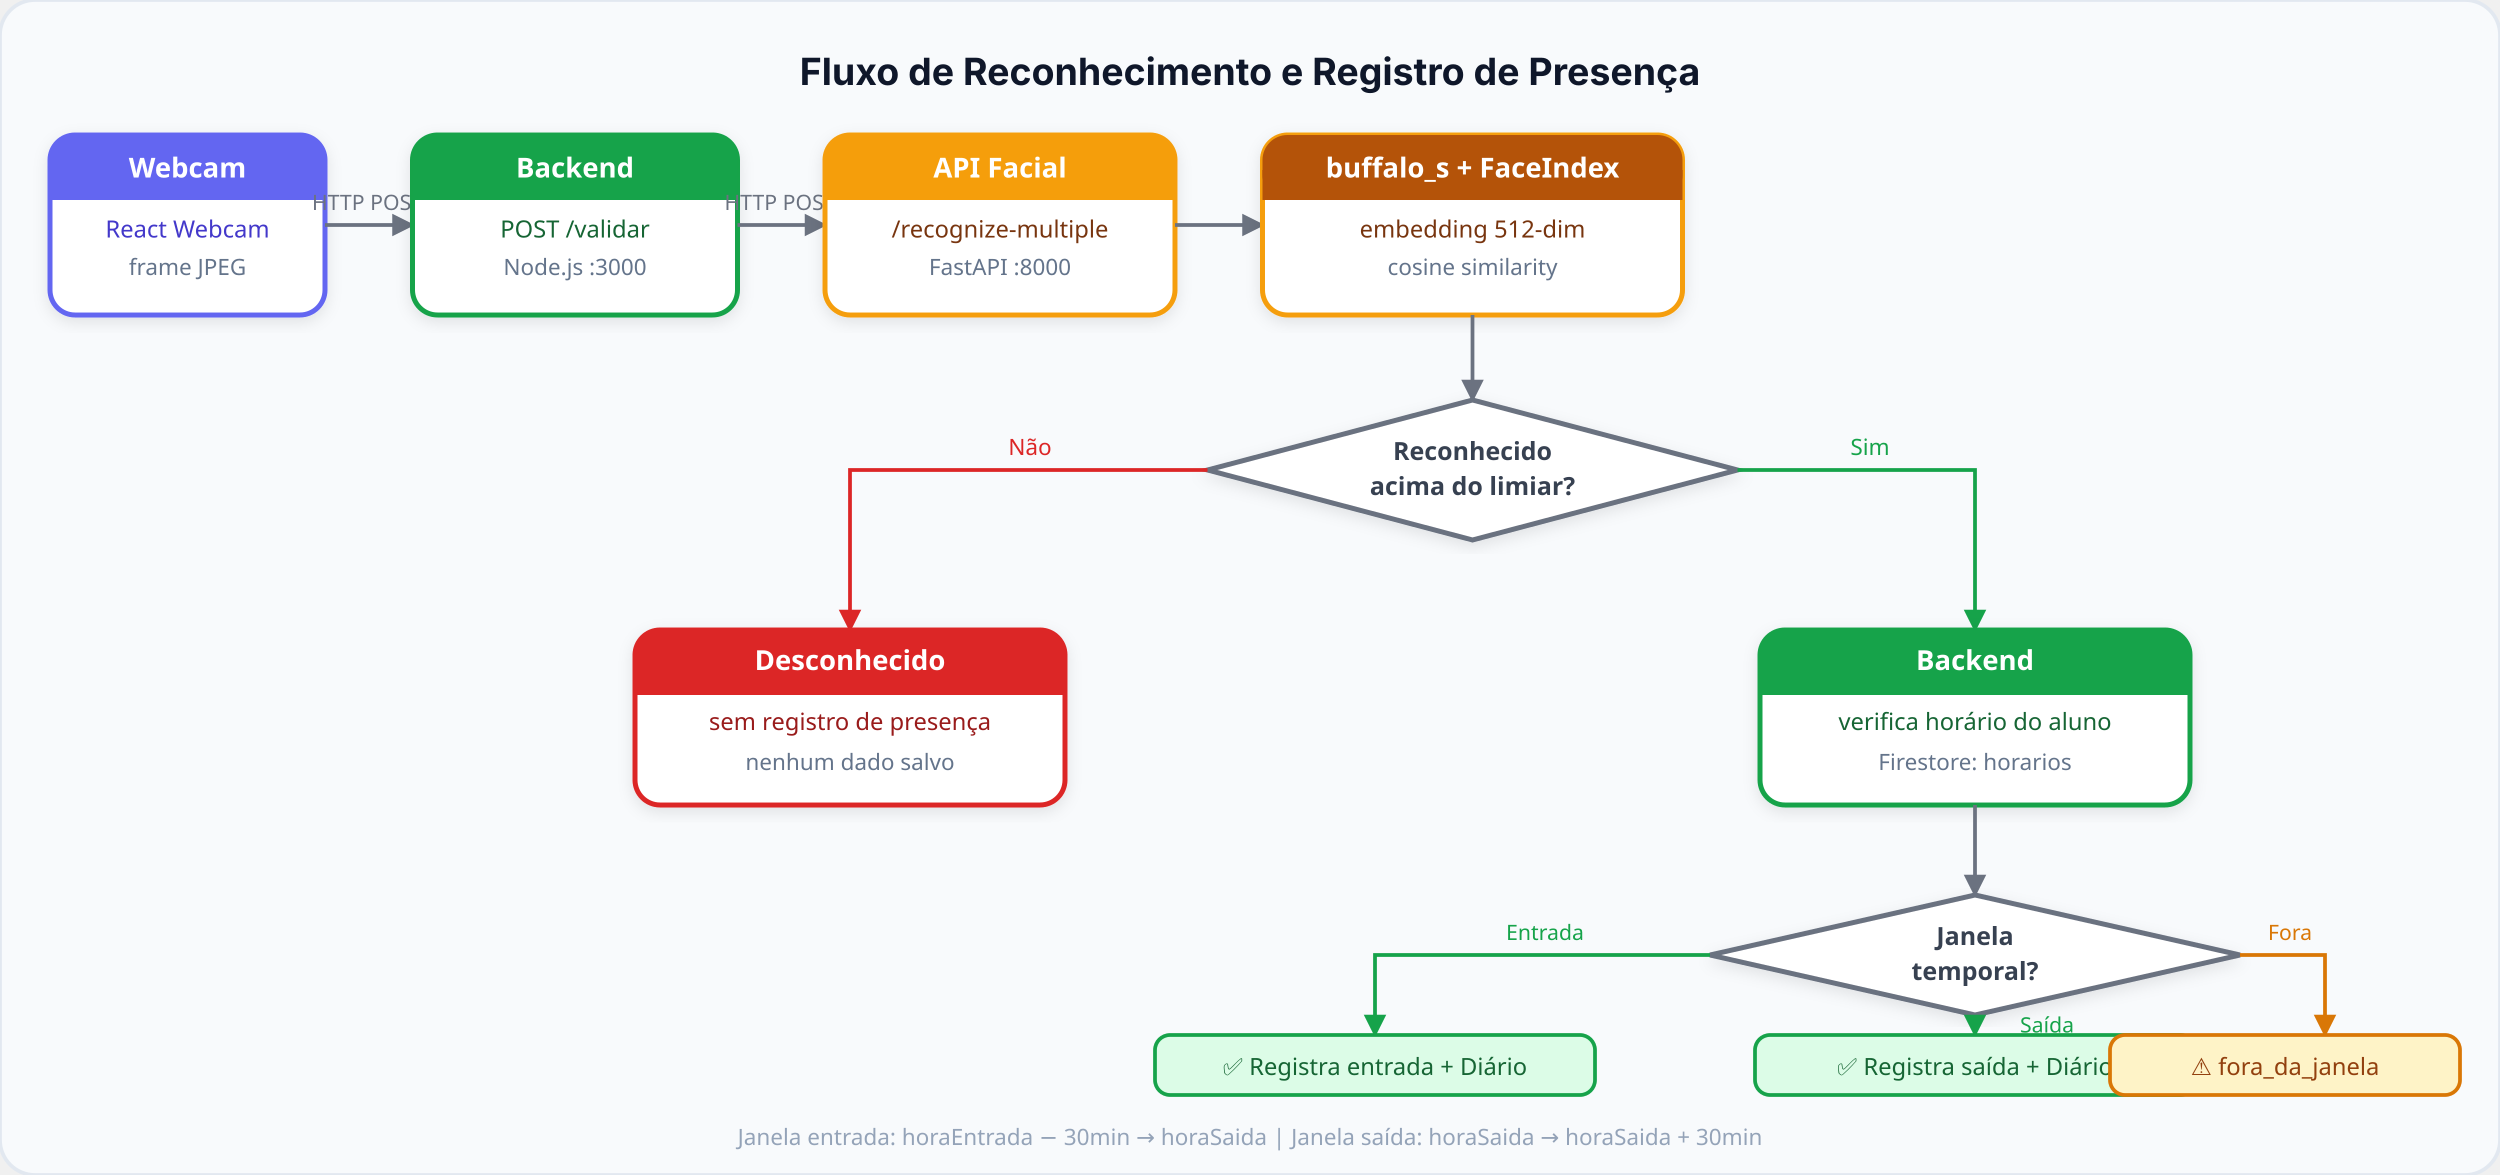
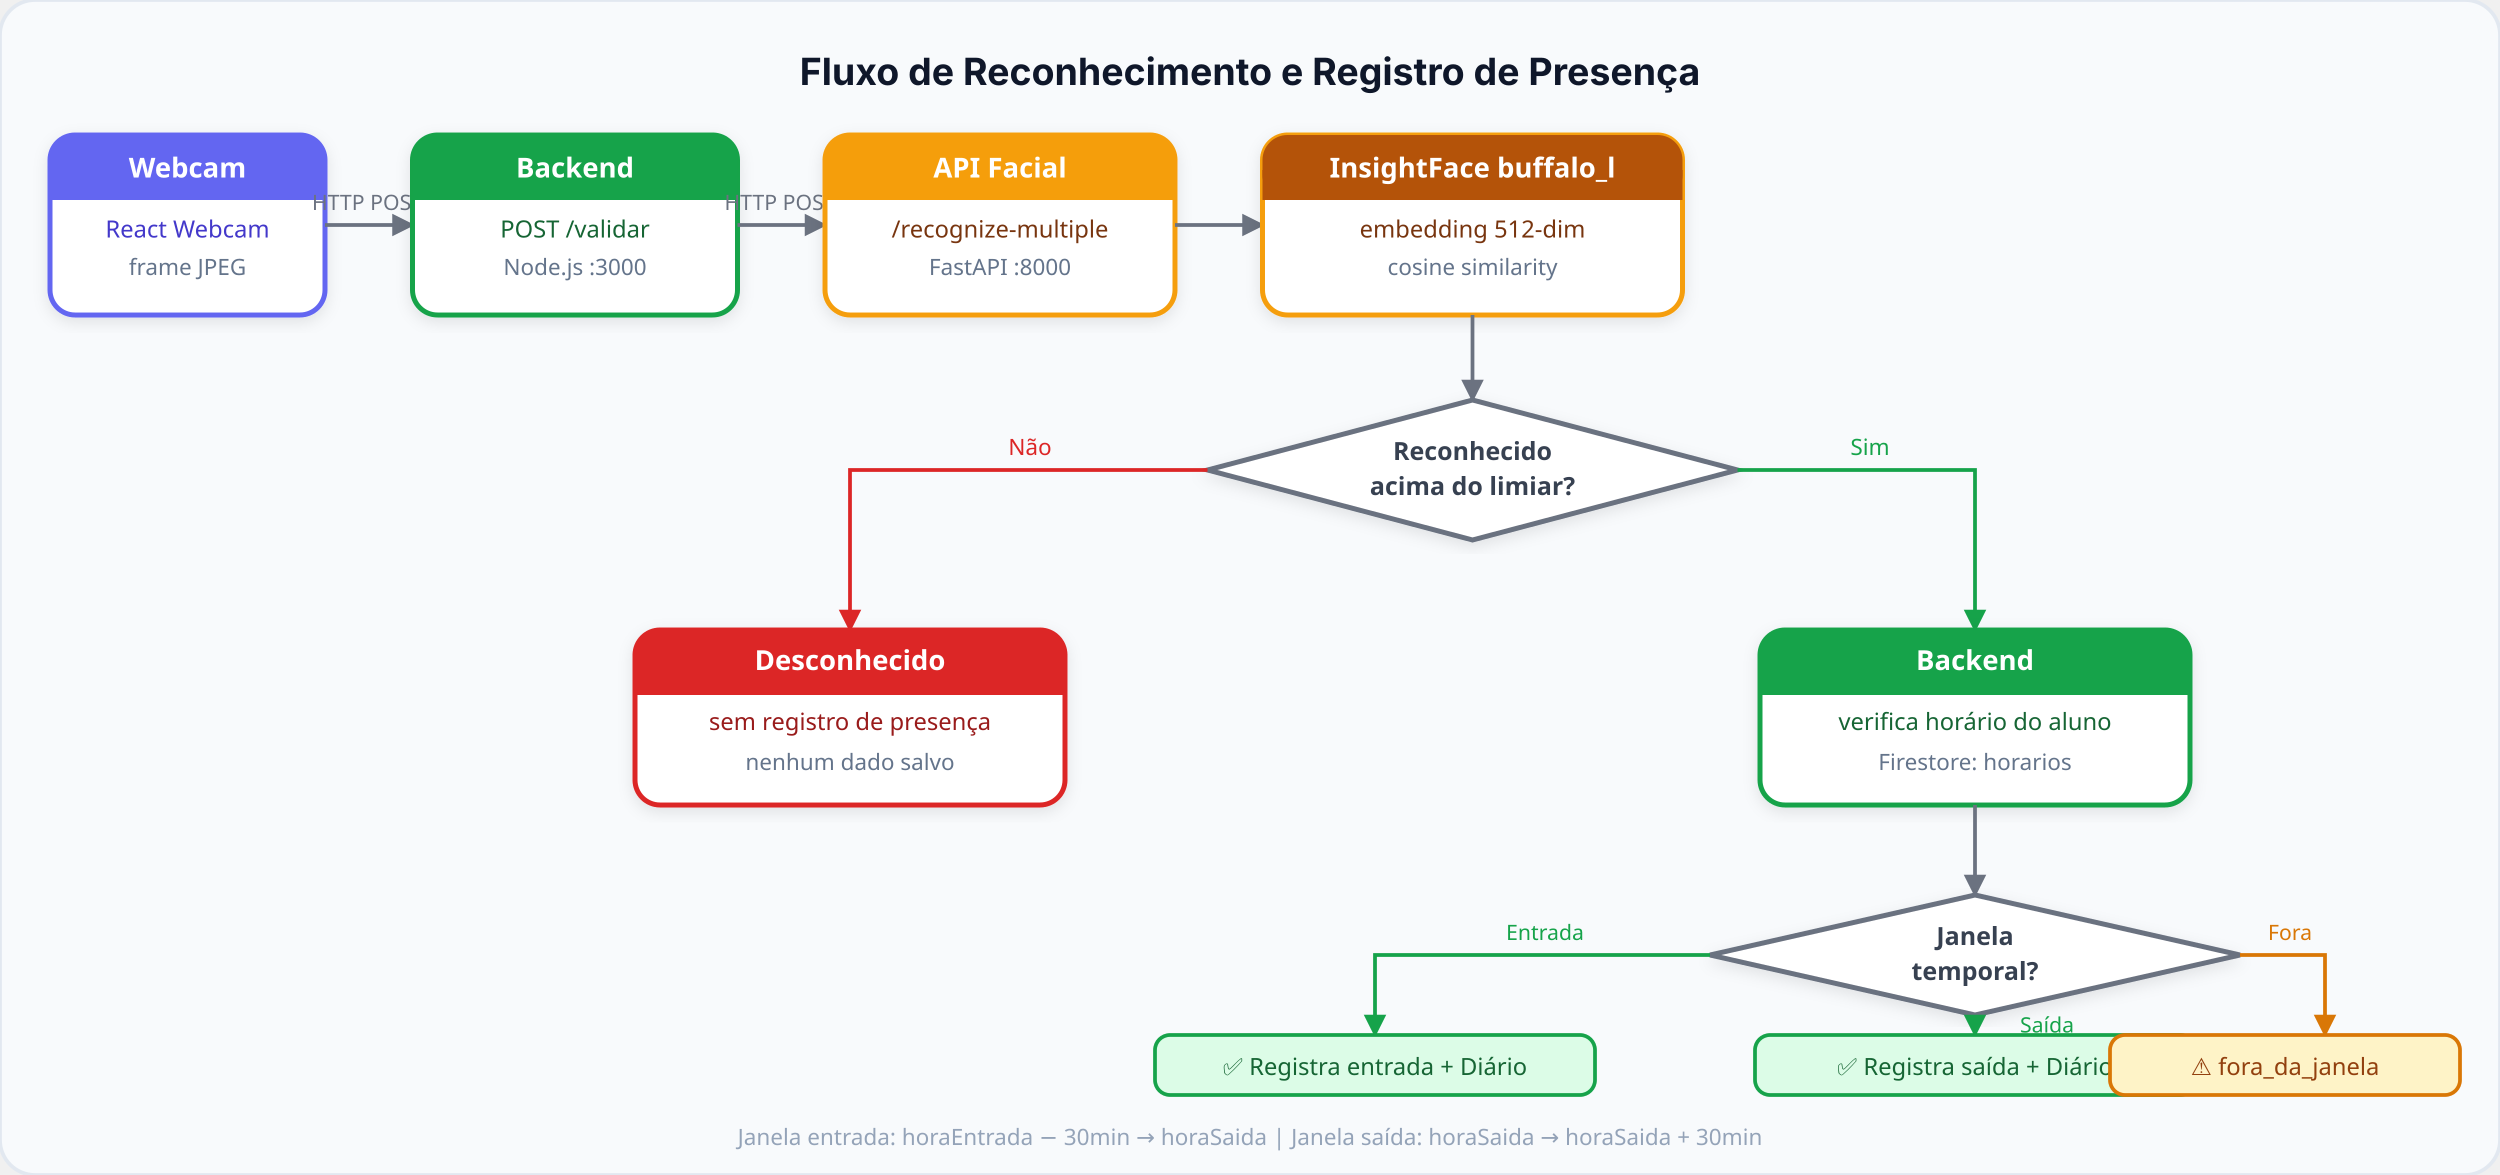
<svg xmlns="http://www.w3.org/2000/svg" viewBox="0 0 1000 470" width="1000" height="470">
  <defs>
    <marker id="arr" viewBox="0 0 10 10" refX="9" refY="5" markerWidth="6" markerHeight="6" orient="auto">
      <path d="M 0 0 L 10 5 L 0 10 z" fill="#6b7280" />
    </marker>
    <marker id="arr-g" viewBox="0 0 10 10" refX="9" refY="5" markerWidth="6" markerHeight="6" orient="auto">
      <path d="M 0 0 L 10 5 L 0 10 z" fill="#16a34a" />
    </marker>
    <marker id="arr-r" viewBox="0 0 10 10" refX="9" refY="5" markerWidth="6" markerHeight="6" orient="auto">
      <path d="M 0 0 L 10 5 L 0 10 z" fill="#dc2626" />
    </marker>
    <marker id="arr-y" viewBox="0 0 10 10" refX="9" refY="5" markerWidth="6" markerHeight="6" orient="auto">
      <path d="M 0 0 L 10 5 L 0 10 z" fill="#d97706" />
    </marker>
    <filter id="sh">
      <feDropShadow dx="0" dy="2" stdDeviation="3" flood-color="#00000018" />
    </filter>
  </defs>
  <rect width="1000" height="470" rx="14" fill="#f8fafc" stroke="#e2e8f0" stroke-width="1.5" />
  <text x="500" y="34" font-family="system-ui,-apple-system,sans-serif" font-size="15" font-weight="700" text-anchor="middle" fill="#0f172a">Fluxo de Reconhecimento e Registro de Presença</text>
  <rect x="20" y="54" width="110" height="72" rx="10" fill="white" stroke="#6366f1" stroke-width="2" filter="url(#sh)" />
  <rect x="20" y="54" width="110" height="26" rx="10" fill="#6366f1" />
  <rect x="20" y="68" width="110" height="12" fill="#6366f1" />
  <text x="75" y="71" font-family="system-ui,sans-serif" font-size="11" font-weight="700" text-anchor="middle" fill="white">Webcam</text>
  <text x="75" y="95" font-family="system-ui,sans-serif" font-size="9.5" text-anchor="middle" fill="#4338ca">React Webcam</text>
  <text x="75" y="110" font-family="system-ui,sans-serif" font-size="9" text-anchor="middle" fill="#64748b">frame JPEG</text>
  <path d="M 130 90 L 165 90" stroke="#6b7280" stroke-width="1.5" fill="none" marker-end="url(#arr)" />
  <text x="147" y="84" font-family="system-ui,sans-serif" font-size="8.5" text-anchor="middle" fill="#6b7280">HTTP POST</text>
  <rect x="165" y="54" width="130" height="72" rx="10" fill="white" stroke="#16a34a" stroke-width="2" filter="url(#sh)" />
  <rect x="165" y="54" width="130" height="26" rx="10" fill="#16a34a" />
  <rect x="165" y="68" width="130" height="12" fill="#16a34a" />
  <text x="230" y="71" font-family="system-ui,sans-serif" font-size="11" font-weight="700" text-anchor="middle" fill="white">Backend</text>
  <text x="230" y="95" font-family="system-ui,sans-serif" font-size="9.5" text-anchor="middle" fill="#166534">POST /validar</text>
  <text x="230" y="110" font-family="system-ui,sans-serif" font-size="9" text-anchor="middle" fill="#64748b">Node.js :3000</text>
  <path d="M 295 90 L 330 90" stroke="#6b7280" stroke-width="1.5" fill="none" marker-end="url(#arr)" />
  <text x="312" y="84" font-family="system-ui,sans-serif" font-size="8.5" text-anchor="middle" fill="#6b7280">HTTP POST</text>
  <rect x="330" y="54" width="140" height="72" rx="10" fill="white" stroke="#f59e0b" stroke-width="2" filter="url(#sh)" />
  <rect x="330" y="54" width="140" height="26" rx="10" fill="#f59e0b" />
  <rect x="330" y="68" width="140" height="12" fill="#f59e0b" />
  <text x="400" y="71" font-family="system-ui,sans-serif" font-size="11" font-weight="700" text-anchor="middle" fill="white">API Facial</text>
  <text x="400" y="95" font-family="system-ui,sans-serif" font-size="9.5" text-anchor="middle" fill="#78350f">/recognize-multiple</text>
  <text x="400" y="110" font-family="system-ui,sans-serif" font-size="9" text-anchor="middle" fill="#64748b">FastAPI :8000</text>
  <path d="M 470 90 L 505 90" stroke="#6b7280" stroke-width="1.5" fill="none" marker-end="url(#arr)" />
  <rect x="505" y="54" width="168" height="72" rx="10" fill="white" stroke="#f59e0b" stroke-width="2" filter="url(#sh)" />
  <rect x="505" y="54" width="168" height="26" rx="10" fill="#b45309" />
  <rect x="505" y="68" width="168" height="12" fill="#b45309" />
-   <text x="589" y="71" font-family="system-ui,sans-serif" font-size="11" font-weight="700" text-anchor="middle" fill="white">buffalo_s + FaceIndex</text>
+   <text x="589" y="71" font-family="system-ui,sans-serif" font-size="11" font-weight="700" text-anchor="middle" fill="white">InsightFace buffalo_l</text>
  <text x="589" y="95" font-family="system-ui,sans-serif" font-size="9.5" text-anchor="middle" fill="#78350f">embedding 512-dim</text>
  <text x="589" y="110" font-family="system-ui,sans-serif" font-size="9" text-anchor="middle" fill="#64748b">cosine similarity</text>
  <path d="M 589 126 L 589 160" stroke="#6b7280" stroke-width="1.5" fill="none" marker-end="url(#arr)" />
  <polygon points="589,160 695,188 589,216 483,188" fill="white" stroke="#6b7280" stroke-width="2" filter="url(#sh)" />
  <text x="589" y="184" font-family="system-ui,sans-serif" font-size="10" font-weight="600" text-anchor="middle" fill="#374151">Reconhecido</text>
  <text x="589" y="198" font-family="system-ui,sans-serif" font-size="10" font-weight="600" text-anchor="middle" fill="#374151">acima do limiar?</text>
  <path d="M 483 188 L 340 188 L 340 252" stroke="#dc2626" stroke-width="1.5" fill="none" marker-end="url(#arr-r)" />
  <text x="412" y="182" font-family="system-ui,sans-serif" font-size="9" text-anchor="middle" fill="#dc2626">Não</text>
  <path d="M 695 188 L 790 188 L 790 252" stroke="#16a34a" stroke-width="1.5" fill="none" marker-end="url(#arr-g)" />
  <text x="748" y="182" font-family="system-ui,sans-serif" font-size="9" text-anchor="middle" fill="#16a34a">Sim</text>
  <rect x="254" y="252" width="172" height="70" rx="10" fill="white" stroke="#dc2626" stroke-width="2" filter="url(#sh)" />
  <rect x="254" y="252" width="172" height="26" rx="10" fill="#dc2626" />
  <rect x="254" y="266" width="172" height="12" fill="#dc2626" />
  <text x="340" y="268" font-family="system-ui,sans-serif" font-size="11" font-weight="700" text-anchor="middle" fill="white">Desconhecido</text>
  <text x="340" y="292" font-family="system-ui,sans-serif" font-size="9.5" text-anchor="middle" fill="#991b1b">sem registro de presença</text>
  <text x="340" y="308" font-family="system-ui,sans-serif" font-size="9" text-anchor="middle" fill="#64748b">nenhum dado salvo</text>
  <rect x="704" y="252" width="172" height="70" rx="10" fill="white" stroke="#16a34a" stroke-width="2" filter="url(#sh)" />
  <rect x="704" y="252" width="172" height="26" rx="10" fill="#16a34a" />
  <rect x="704" y="266" width="172" height="12" fill="#16a34a" />
  <text x="790" y="268" font-family="system-ui,sans-serif" font-size="11" font-weight="700" text-anchor="middle" fill="white">Backend</text>
  <text x="790" y="292" font-family="system-ui,sans-serif" font-size="9.5" text-anchor="middle" fill="#166534">verifica horário do aluno</text>
  <text x="790" y="308" font-family="system-ui,sans-serif" font-size="9" text-anchor="middle" fill="#64748b">Firestore: horarios</text>
  <path d="M 790 322 L 790 358" stroke="#6b7280" stroke-width="1.5" fill="none" marker-end="url(#arr)" />
  <polygon points="790,358 896,382 790,406 684,382" fill="white" stroke="#6b7280" stroke-width="2" filter="url(#sh)" />
  <text x="790" y="378" font-family="system-ui,sans-serif" font-size="10" font-weight="600" text-anchor="middle" fill="#374151">Janela</text>
  <text x="790" y="392" font-family="system-ui,sans-serif" font-size="10" font-weight="600" text-anchor="middle" fill="#374151">temporal?</text>
  <path d="M 684 382 L 550 382 L 550 414" stroke="#16a34a" stroke-width="1.5" fill="none" marker-end="url(#arr-g)" />
  <text x="618" y="376" font-family="system-ui,sans-serif" font-size="8.5" text-anchor="middle" fill="#16a34a">Entrada</text>
  <path d="M 790 406 L 790 414" stroke="#16a34a" stroke-width="1.5" fill="none" marker-end="url(#arr-g)" />
  <text x="808" y="413" font-family="system-ui,sans-serif" font-size="8.5" fill="#16a34a">Saída</text>
  <path d="M 896 382 L 930 382 L 930 414" stroke="#d97706" stroke-width="1.5" fill="none" marker-end="url(#arr-y)" />
  <text x="916" y="376" font-family="system-ui,sans-serif" font-size="8.5" text-anchor="middle" fill="#d97706">Fora</text>
  <rect x="462" y="414" width="176" height="24" rx="6" fill="#dcfce7" stroke="#16a34a" stroke-width="1.5" />
  <text x="550" y="430" font-family="system-ui,sans-serif" font-size="9.5" text-anchor="middle" fill="#166534">✅  Registra entrada + Diário</text>
  <rect x="702" y="414" width="176" height="24" rx="6" fill="#dcfce7" stroke="#16a34a" stroke-width="1.5" />
  <text x="790" y="430" font-family="system-ui,sans-serif" font-size="9.5" text-anchor="middle" fill="#166534">✅  Registra saída + Diário</text>
  <rect x="844" y="414" width="140" height="24" rx="6" fill="#fef3c7" stroke="#d97706" stroke-width="1.5" />
  <text x="914" y="430" font-family="system-ui,sans-serif" font-size="9.5" text-anchor="middle" fill="#92400e">⚠️  fora_da_janela</text>
  <text x="500" y="458" font-family="system-ui,sans-serif" font-size="9" text-anchor="middle" fill="#94a3b8">Janela entrada: horaEntrada − 30min → horaSaida   |   Janela saída: horaSaida → horaSaida + 30min</text>
</svg>
